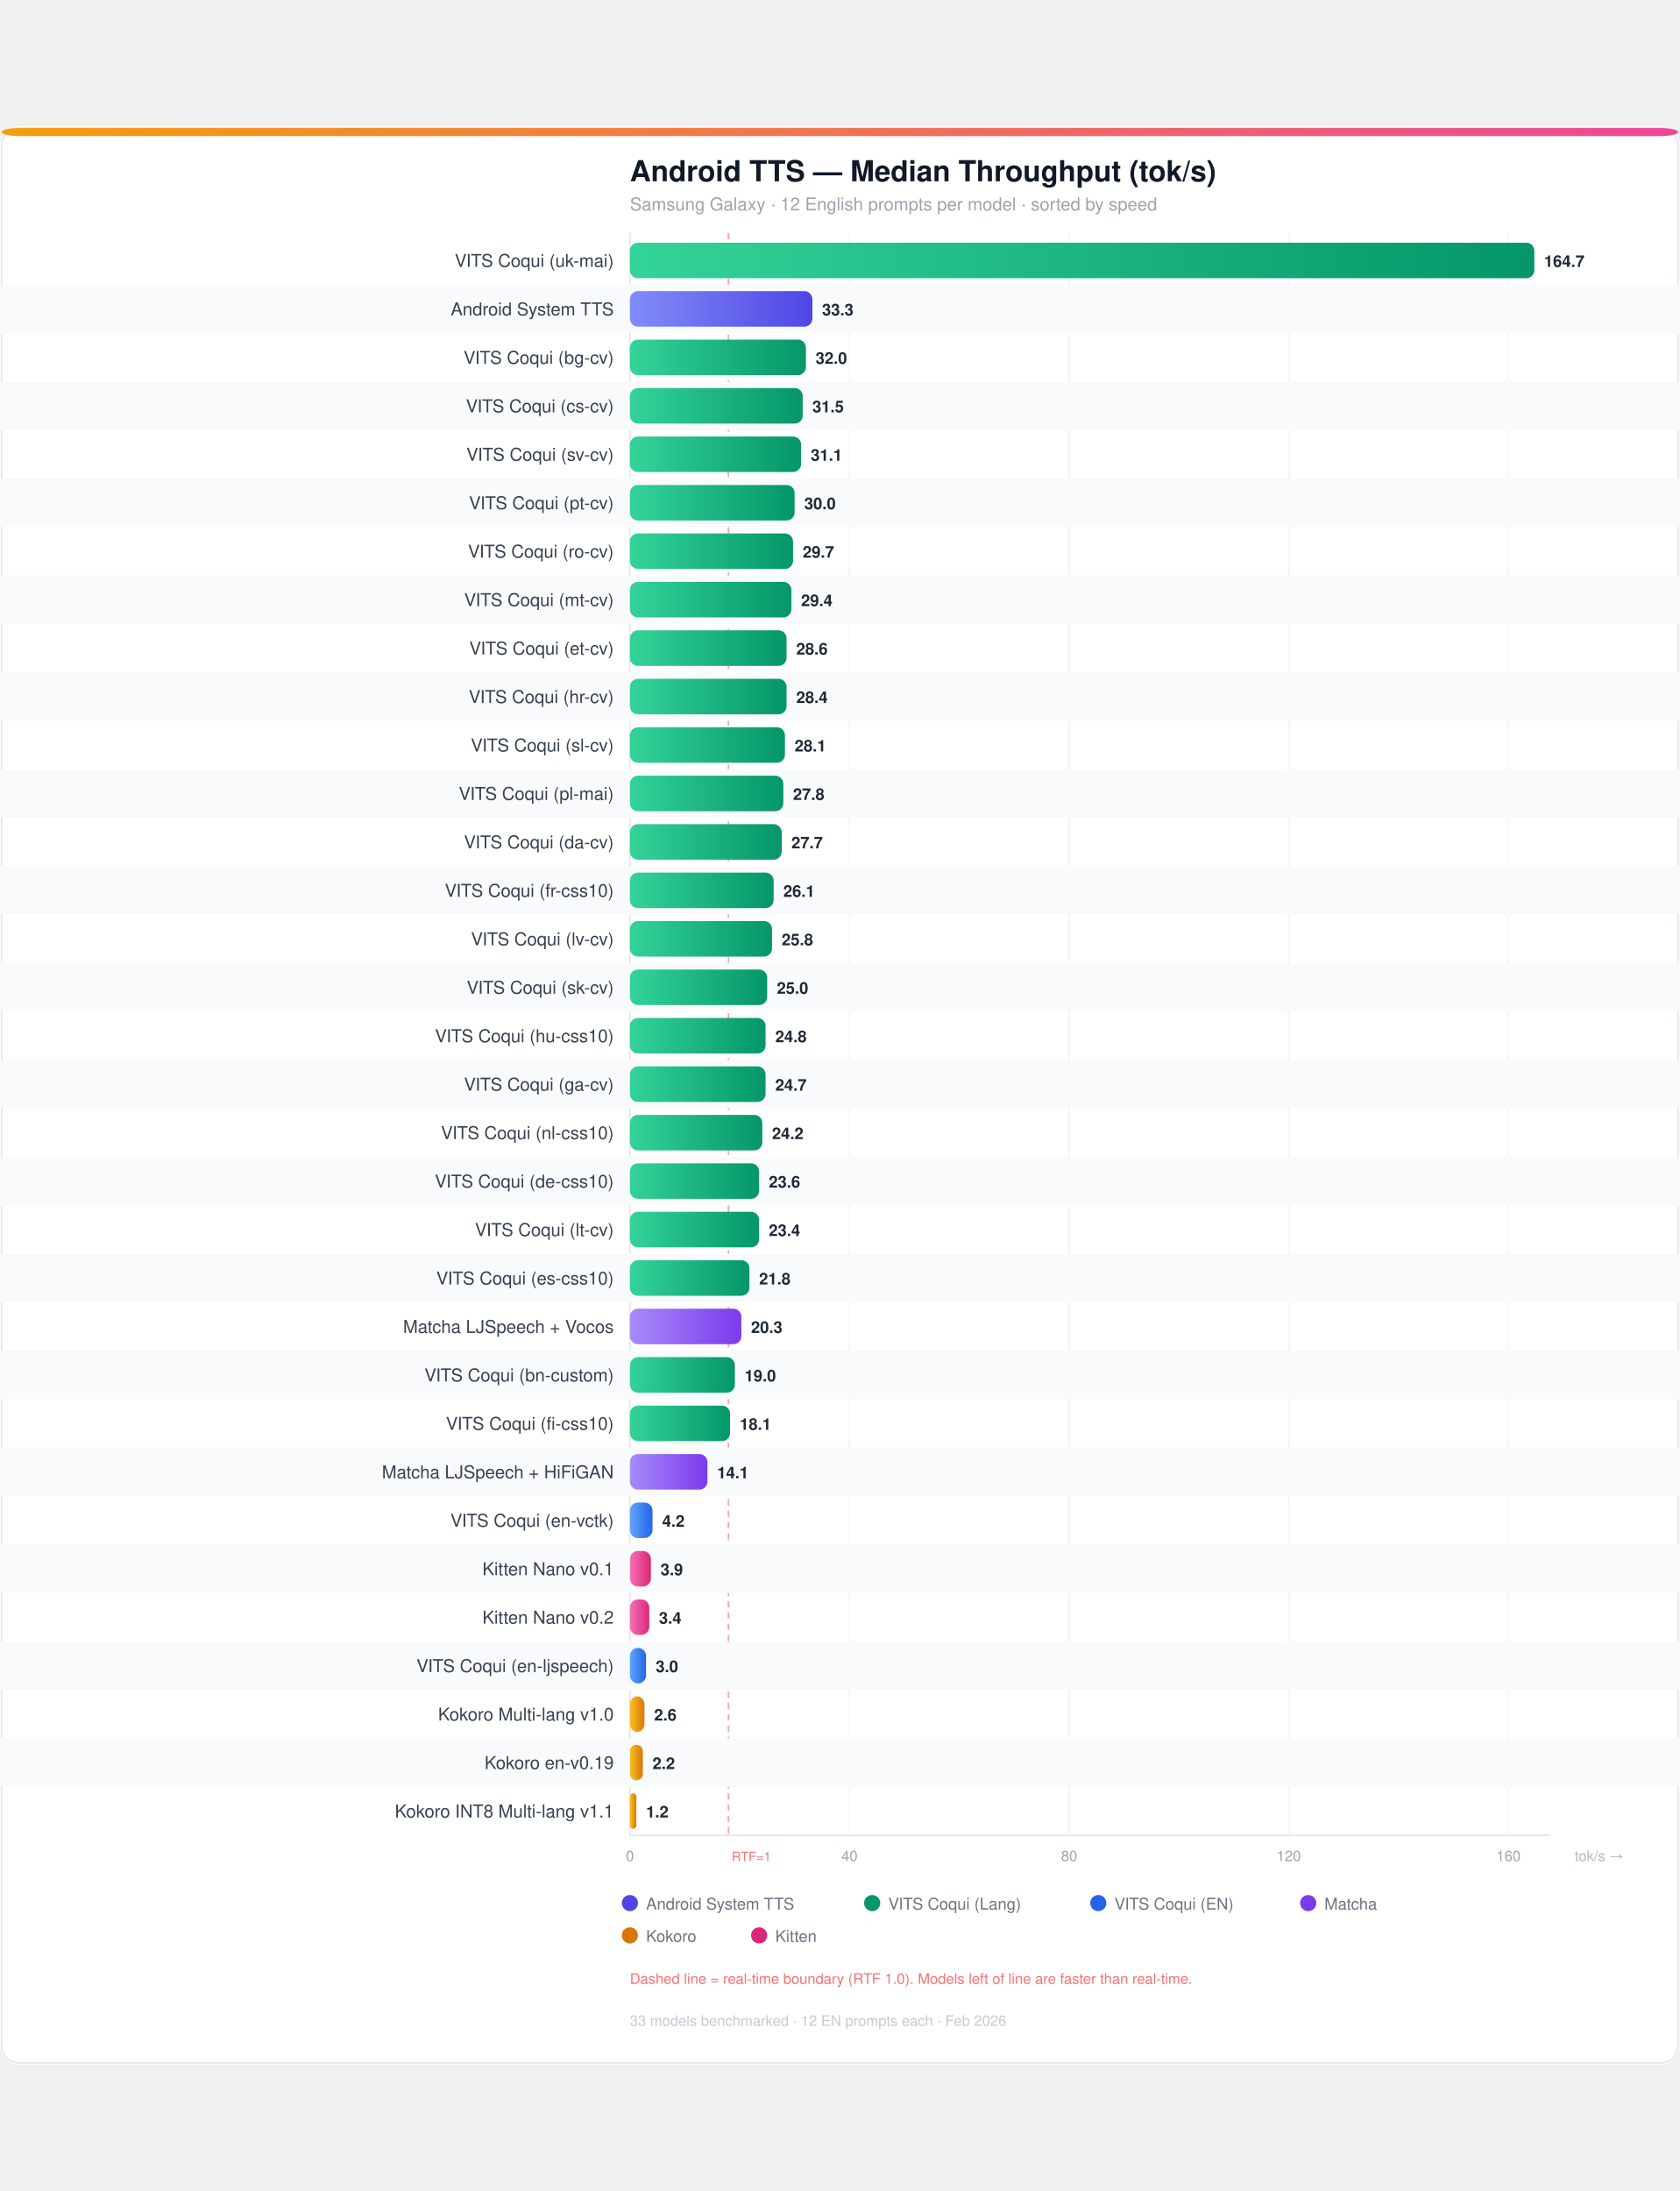
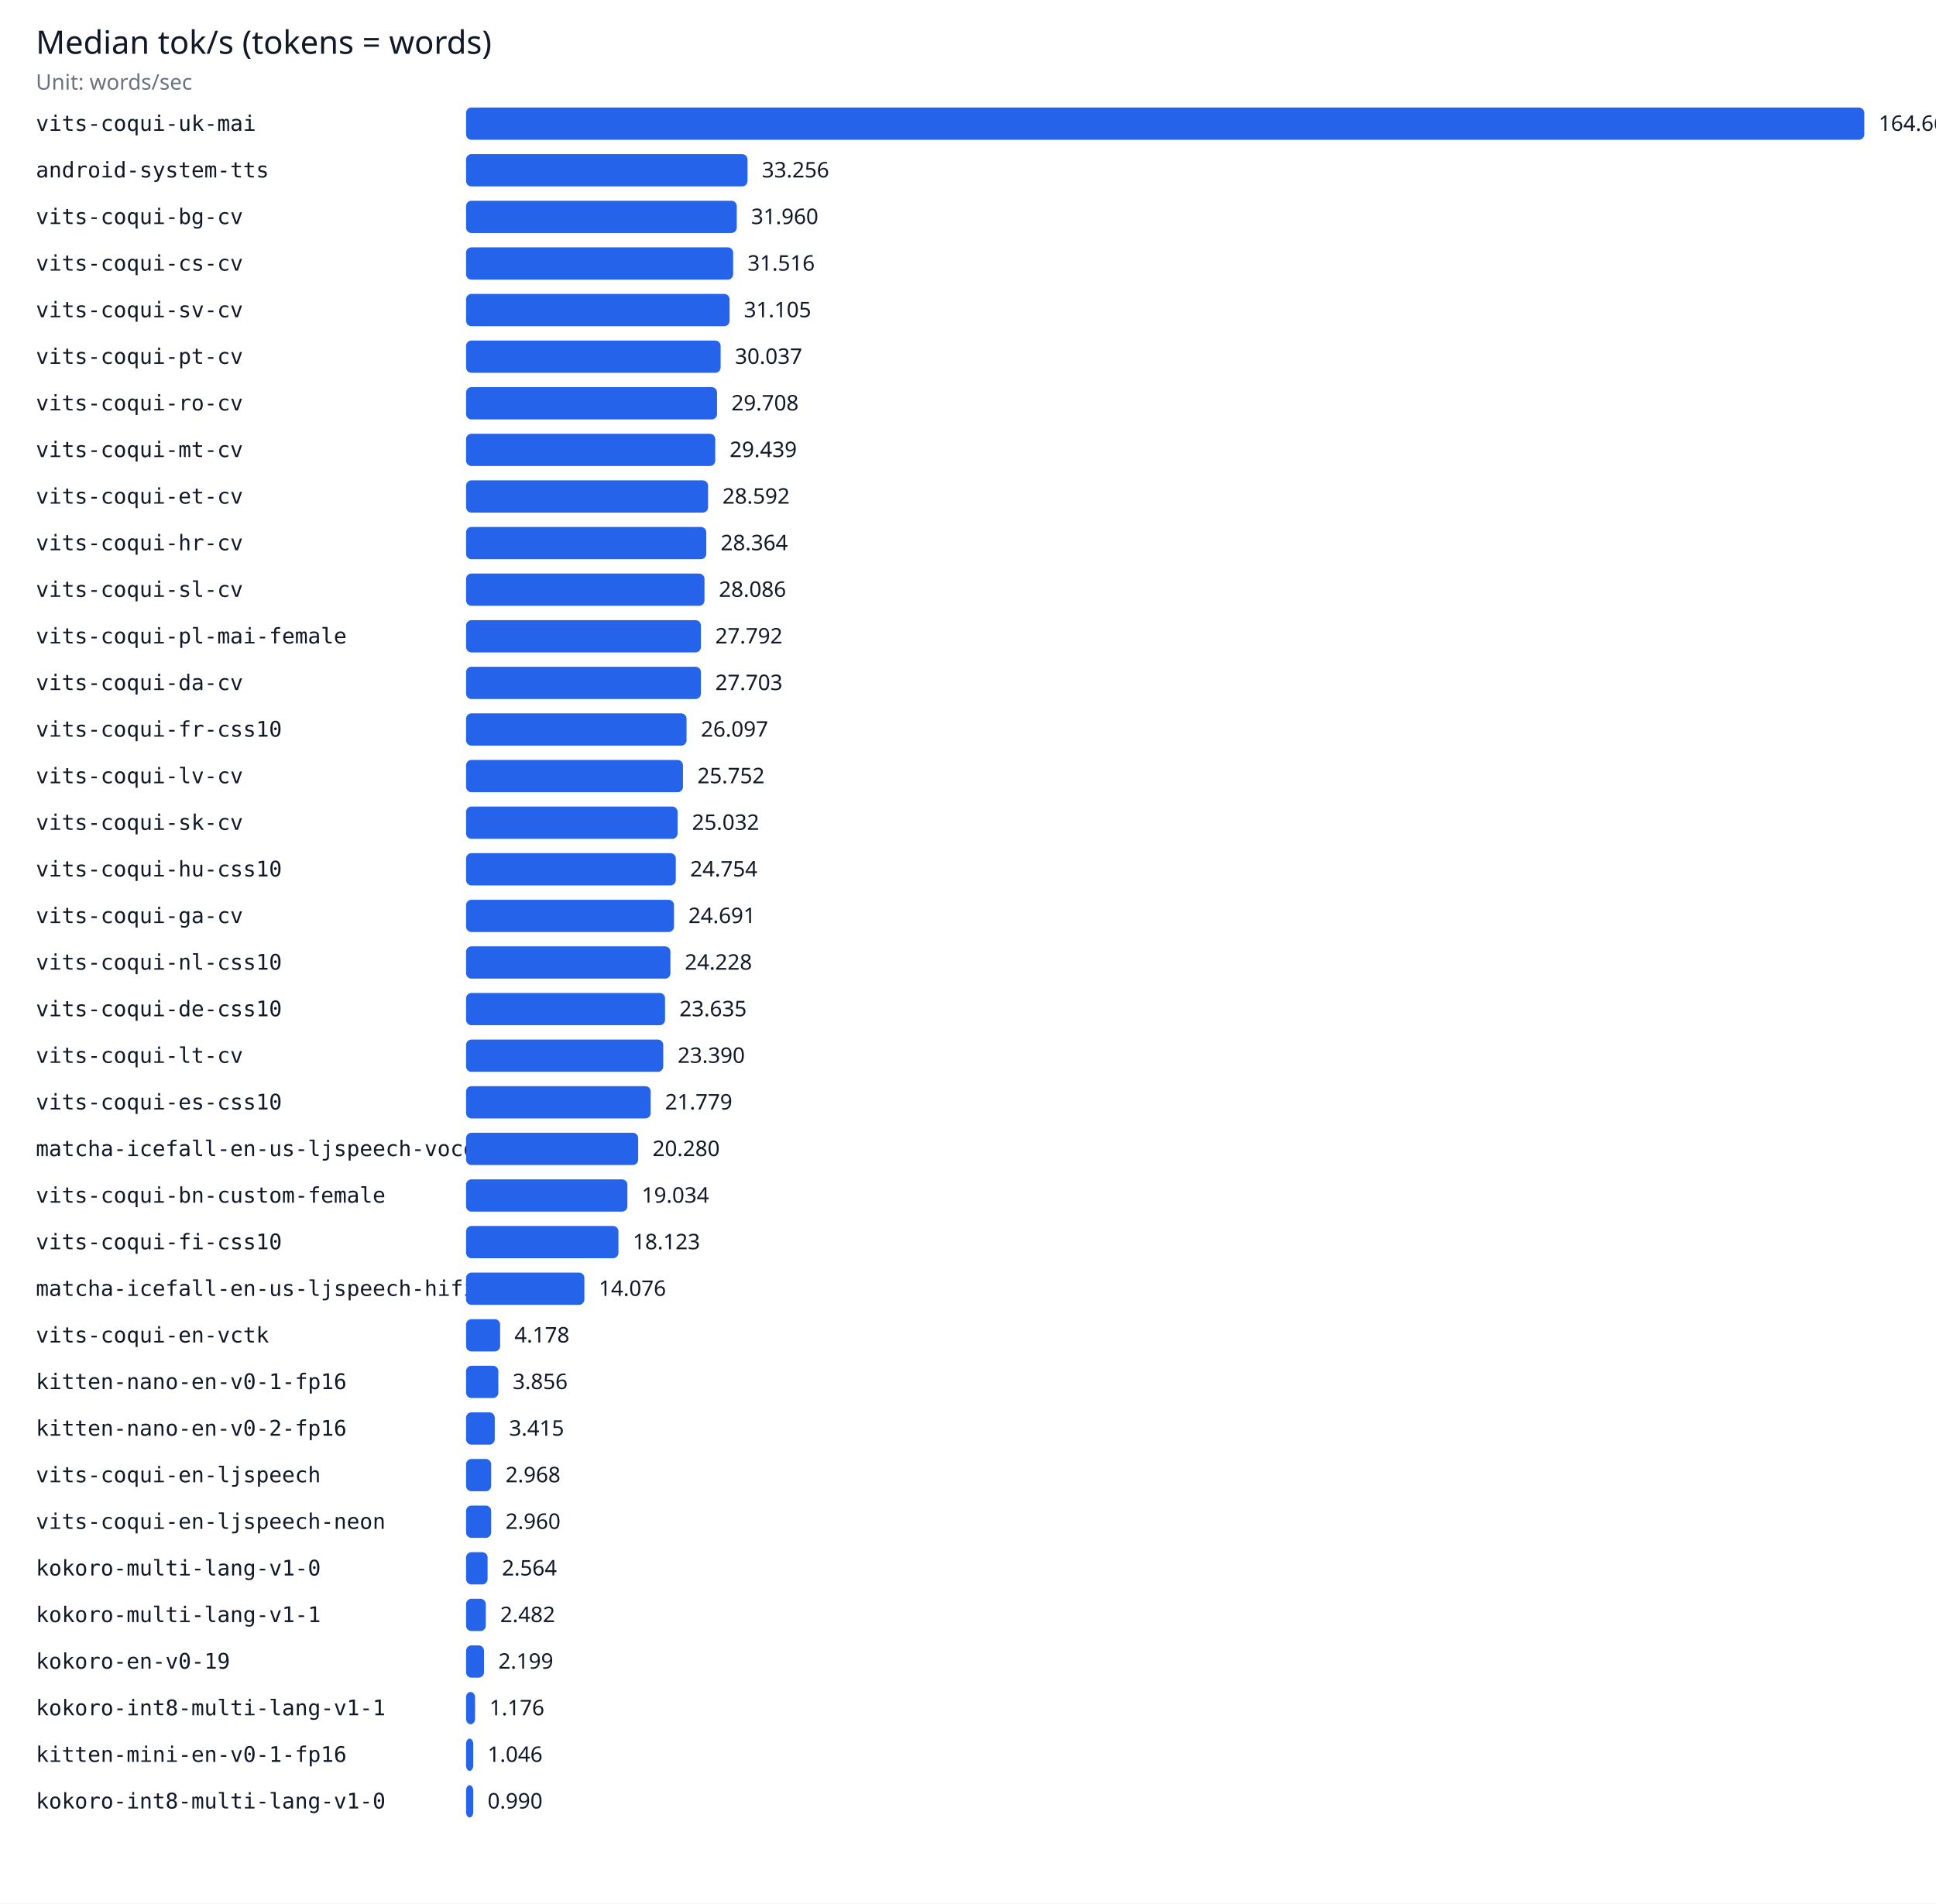
- <svg xmlns="http://www.w3.org/2000/svg" width="920" height="1200" viewBox="-120 0 1040 1200">
-   <defs>
-     <linearGradient id="g-sys" x1="0" y1="0" x2="1" y2="0">
-       <stop offset="0%" stop-color="#818cf8" />
-       <stop offset="100%" stop-color="#4f46e5" />
-     </linearGradient>
-     <linearGradient id="g-vits-lang" x1="0" y1="0" x2="1" y2="0">
-       <stop offset="0%" stop-color="#34d399" />
-       <stop offset="100%" stop-color="#059669" />
-     </linearGradient>
-     <linearGradient id="g-vits-en" x1="0" y1="0" x2="1" y2="0">
-       <stop offset="0%" stop-color="#60a5fa" />
-       <stop offset="100%" stop-color="#2563eb" />
-     </linearGradient>
-     <linearGradient id="g-matcha" x1="0" y1="0" x2="1" y2="0">
-       <stop offset="0%" stop-color="#a78bfa" />
-       <stop offset="100%" stop-color="#7c3aed" />
-     </linearGradient>
-     <linearGradient id="g-kokoro" x1="0" y1="0" x2="1" y2="0">
-       <stop offset="0%" stop-color="#fbbf24" />
-       <stop offset="100%" stop-color="#d97706" />
-     </linearGradient>
-     <linearGradient id="g-kitten" x1="0" y1="0" x2="1" y2="0">
-       <stop offset="0%" stop-color="#f472b6" />
-       <stop offset="100%" stop-color="#db2777" />
-     </linearGradient>
-     <linearGradient id="accent" x1="0" y1="0" x2="1" y2="0">
-       <stop offset="0%" stop-color="#f59e0b" />
-       <stop offset="100%" stop-color="#ec4899" />
-     </linearGradient>
-   </defs>
-   <style>
-   text { font-family: -apple-system, BlinkMacSystemFont, 'SF Pro Display', 'Segoe UI', Helvetica, sans-serif; }
- </style>
-   <rect x="-120" width="1040" height="1200" rx="12" fill="white" />
-   <rect x="-119" y="1" width="1038" height="1198" rx="11" fill="white" stroke="#e2e8f0" stroke-width="1" />
-   <rect x="-119" y="1" width="1038" height="5" rx="11" fill="url(#accent)" style="clip-path: inset(0 0 0 0 round 11px 11px 0 0)" />
-   <text x="270" y="34" font-size="18" font-weight="700" fill="#111827">Android TTS — Median Throughput (tok/s)</text>
-   <text x="270" y="52" font-size="11" fill="#9ca3af">Samsung Galaxy · 12 English prompts per model · sorted by speed</text>
-   <line x1="270" y1="66" x2="270" y2="1058" stroke="#e5e7eb" stroke-width="1" />
-   <line x1="406" y1="66" x2="406" y2="1058" stroke="#f1f5f9" stroke-width="1" />
-   <line x1="542" y1="66" x2="542" y2="1058" stroke="#f1f5f9" stroke-width="1" />
-   <line x1="678" y1="66" x2="678" y2="1058" stroke="#f1f5f9" stroke-width="1" />
-   <line x1="814" y1="66" x2="814" y2="1058" stroke="#f1f5f9" stroke-width="1" />
-   <line x1="270" y1="1058" x2="840" y2="1058" stroke="#e5e7eb" stroke-width="1" />
-   <text x="270" y="1074" text-anchor="middle" font-size="9" fill="#9ca3af">0</text>
-   <text x="406" y="1074" text-anchor="middle" font-size="9" fill="#9ca3af">40</text>
-   <text x="542" y="1074" text-anchor="middle" font-size="9" fill="#9ca3af">80</text>
-   <text x="678" y="1074" text-anchor="middle" font-size="9" fill="#9ca3af">120</text>
-   <text x="814" y="1074" text-anchor="middle" font-size="9" fill="#9ca3af">160</text>
-   <text x="855" y="1074" font-size="9" fill="#b0b8c4">tok/s →</text>
-   <line x1="331" y1="66" x2="331" y2="1058" stroke="#fca5a5" stroke-width="1" stroke-dasharray="4 3" />
-   <text x="333" y="1074" font-size="8" fill="#f87171">RTF=1</text>
-   <text x="260" y="87" text-anchor="end" font-size="11" fill="#374151">VITS Coqui (uk-mai)</text>
-   <rect x="270" y="72" width="560" height="22" rx="5" fill="url(#g-vits-lang)" />
-   <text x="836" y="87" font-size="10" font-weight="600" fill="#1f2937">164.7</text>
-   <rect x="-120" y="98" width="1040" height="30" fill="#f8fafc" />
-   <text x="260" y="117" text-anchor="end" font-size="11" fill="#374151">Android System TTS</text>
-   <rect x="270" y="102" width="113" height="22" rx="5" fill="url(#g-sys)" />
-   <text x="389" y="117" font-size="10" font-weight="600" fill="#1f2937">33.3</text>
-   <text x="260" y="147" text-anchor="end" font-size="11" fill="#374151">VITS Coqui (bg-cv)</text>
-   <rect x="270" y="132" width="109" height="22" rx="5" fill="url(#g-vits-lang)" />
-   <text x="385" y="147" font-size="10" font-weight="600" fill="#1f2937">32.0</text>
-   <rect x="-120" y="158" width="1040" height="30" fill="#f8fafc" />
-   <text x="260" y="177" text-anchor="end" font-size="11" fill="#374151">VITS Coqui (cs-cv)</text>
-   <rect x="270" y="162" width="107" height="22" rx="5" fill="url(#g-vits-lang)" />
-   <text x="383" y="177" font-size="10" font-weight="600" fill="#1f2937">31.5</text>
-   <text x="260" y="207" text-anchor="end" font-size="11" fill="#374151">VITS Coqui (sv-cv)</text>
-   <rect x="270" y="192" width="106" height="22" rx="5" fill="url(#g-vits-lang)" />
-   <text x="382" y="207" font-size="10" font-weight="600" fill="#1f2937">31.1</text>
-   <rect x="-120" y="218" width="1040" height="30" fill="#f8fafc" />
-   <text x="260" y="237" text-anchor="end" font-size="11" fill="#374151">VITS Coqui (pt-cv)</text>
-   <rect x="270" y="222" width="102" height="22" rx="5" fill="url(#g-vits-lang)" />
-   <text x="378" y="237" font-size="10" font-weight="600" fill="#1f2937">30.0</text>
-   <text x="260" y="267" text-anchor="end" font-size="11" fill="#374151">VITS Coqui (ro-cv)</text>
-   <rect x="270" y="252" width="101" height="22" rx="5" fill="url(#g-vits-lang)" />
-   <text x="377" y="267" font-size="10" font-weight="600" fill="#1f2937">29.7</text>
-   <rect x="-120" y="278" width="1040" height="30" fill="#f8fafc" />
-   <text x="260" y="297" text-anchor="end" font-size="11" fill="#374151">VITS Coqui (mt-cv)</text>
-   <rect x="270" y="282" width="100" height="22" rx="5" fill="url(#g-vits-lang)" />
-   <text x="376" y="297" font-size="10" font-weight="600" fill="#1f2937">29.4</text>
-   <text x="260" y="327" text-anchor="end" font-size="11" fill="#374151">VITS Coqui (et-cv)</text>
-   <rect x="270" y="312" width="97" height="22" rx="5" fill="url(#g-vits-lang)" />
-   <text x="373" y="327" font-size="10" font-weight="600" fill="#1f2937">28.6</text>
-   <rect x="-120" y="338" width="1040" height="30" fill="#f8fafc" />
-   <text x="260" y="357" text-anchor="end" font-size="11" fill="#374151">VITS Coqui (hr-cv)</text>
-   <rect x="270" y="342" width="97" height="22" rx="5" fill="url(#g-vits-lang)" />
-   <text x="373" y="357" font-size="10" font-weight="600" fill="#1f2937">28.4</text>
-   <text x="260" y="387" text-anchor="end" font-size="11" fill="#374151">VITS Coqui (sl-cv)</text>
-   <rect x="270" y="372" width="96" height="22" rx="5" fill="url(#g-vits-lang)" />
-   <text x="372" y="387" font-size="10" font-weight="600" fill="#1f2937">28.1</text>
-   <rect x="-120" y="398" width="1040" height="30" fill="#f8fafc" />
-   <text x="260" y="417" text-anchor="end" font-size="11" fill="#374151">VITS Coqui (pl-mai)</text>
-   <rect x="270" y="402" width="95" height="22" rx="5" fill="url(#g-vits-lang)" />
-   <text x="371" y="417" font-size="10" font-weight="600" fill="#1f2937">27.8</text>
-   <text x="260" y="447" text-anchor="end" font-size="11" fill="#374151">VITS Coqui (da-cv)</text>
-   <rect x="270" y="432" width="94" height="22" rx="5" fill="url(#g-vits-lang)" />
-   <text x="370" y="447" font-size="10" font-weight="600" fill="#1f2937">27.7</text>
-   <rect x="-120" y="458" width="1040" height="30" fill="#f8fafc" />
-   <text x="260" y="477" text-anchor="end" font-size="11" fill="#374151">VITS Coqui (fr-css10)</text>
-   <rect x="270" y="462" width="89" height="22" rx="5" fill="url(#g-vits-lang)" />
-   <text x="365" y="477" font-size="10" font-weight="600" fill="#1f2937">26.1</text>
-   <text x="260" y="507" text-anchor="end" font-size="11" fill="#374151">VITS Coqui (lv-cv)</text>
-   <rect x="270" y="492" width="88" height="22" rx="5" fill="url(#g-vits-lang)" />
-   <text x="364" y="507" font-size="10" font-weight="600" fill="#1f2937">25.8</text>
-   <rect x="-120" y="518" width="1040" height="30" fill="#f8fafc" />
-   <text x="260" y="537" text-anchor="end" font-size="11" fill="#374151">VITS Coqui (sk-cv)</text>
-   <rect x="270" y="522" width="85" height="22" rx="5" fill="url(#g-vits-lang)" />
-   <text x="361" y="537" font-size="10" font-weight="600" fill="#1f2937">25.0</text>
-   <text x="260" y="567" text-anchor="end" font-size="11" fill="#374151">VITS Coqui (hu-css10)</text>
-   <rect x="270" y="552" width="84" height="22" rx="5" fill="url(#g-vits-lang)" />
-   <text x="360" y="567" font-size="10" font-weight="600" fill="#1f2937">24.8</text>
-   <rect x="-120" y="578" width="1040" height="30" fill="#f8fafc" />
-   <text x="260" y="597" text-anchor="end" font-size="11" fill="#374151">VITS Coqui (ga-cv)</text>
-   <rect x="270" y="582" width="84" height="22" rx="5" fill="url(#g-vits-lang)" />
-   <text x="360" y="597" font-size="10" font-weight="600" fill="#1f2937">24.7</text>
-   <text x="260" y="627" text-anchor="end" font-size="11" fill="#374151">VITS Coqui (nl-css10)</text>
-   <rect x="270" y="612" width="82" height="22" rx="5" fill="url(#g-vits-lang)" />
-   <text x="358" y="627" font-size="10" font-weight="600" fill="#1f2937">24.2</text>
-   <rect x="-120" y="638" width="1040" height="30" fill="#f8fafc" />
-   <text x="260" y="657" text-anchor="end" font-size="11" fill="#374151">VITS Coqui (de-css10)</text>
-   <rect x="270" y="642" width="80" height="22" rx="5" fill="url(#g-vits-lang)" />
-   <text x="356" y="657" font-size="10" font-weight="600" fill="#1f2937">23.6</text>
-   <text x="260" y="687" text-anchor="end" font-size="11" fill="#374151">VITS Coqui (lt-cv)</text>
-   <rect x="270" y="672" width="80" height="22" rx="5" fill="url(#g-vits-lang)" />
-   <text x="356" y="687" font-size="10" font-weight="600" fill="#1f2937">23.4</text>
-   <rect x="-120" y="698" width="1040" height="30" fill="#f8fafc" />
-   <text x="260" y="717" text-anchor="end" font-size="11" fill="#374151">VITS Coqui (es-css10)</text>
-   <rect x="270" y="702" width="74" height="22" rx="5" fill="url(#g-vits-lang)" />
-   <text x="350" y="717" font-size="10" font-weight="600" fill="#1f2937">21.8</text>
-   <text x="260" y="747" text-anchor="end" font-size="11" fill="#374151">Matcha LJSpeech + Vocos</text>
-   <rect x="270" y="732" width="69" height="22" rx="5" fill="url(#g-matcha)" />
-   <text x="345" y="747" font-size="10" font-weight="600" fill="#1f2937">20.3</text>
-   <rect x="-120" y="758" width="1040" height="30" fill="#f8fafc" />
-   <text x="260" y="777" text-anchor="end" font-size="11" fill="#374151">VITS Coqui (bn-custom)</text>
-   <rect x="270" y="762" width="65" height="22" rx="5" fill="url(#g-vits-lang)" />
-   <text x="341" y="777" font-size="10" font-weight="600" fill="#1f2937">19.0</text>
-   <text x="260" y="807" text-anchor="end" font-size="11" fill="#374151">VITS Coqui (fi-css10)</text>
-   <rect x="270" y="792" width="62" height="22" rx="5" fill="url(#g-vits-lang)" />
-   <text x="338" y="807" font-size="10" font-weight="600" fill="#1f2937">18.1</text>
-   <rect x="-120" y="818" width="1040" height="30" fill="#f8fafc" />
-   <text x="260" y="837" text-anchor="end" font-size="11" fill="#374151">Matcha LJSpeech + HiFiGAN</text>
-   <rect x="270" y="822" width="48" height="22" rx="5" fill="url(#g-matcha)" />
-   <text x="324" y="837" font-size="10" font-weight="600" fill="#1f2937">14.1</text>
-   <text x="260" y="867" text-anchor="end" font-size="11" fill="#374151">VITS Coqui (en-vctk)</text>
-   <rect x="270" y="852" width="14" height="22" rx="5" fill="url(#g-vits-en)" />
-   <text x="290" y="867" font-size="10" font-weight="600" fill="#1f2937">4.2</text>
-   <rect x="-120" y="878" width="1040" height="30" fill="#f8fafc" />
-   <text x="260" y="897" text-anchor="end" font-size="11" fill="#374151">Kitten Nano v0.1</text>
-   <rect x="270" y="882" width="13" height="22" rx="5" fill="url(#g-kitten)" />
-   <text x="289" y="897" font-size="10" font-weight="600" fill="#1f2937">3.9</text>
-   <text x="260" y="927" text-anchor="end" font-size="11" fill="#374151">Kitten Nano v0.2</text>
-   <rect x="270" y="912" width="12" height="22" rx="5" fill="url(#g-kitten)" />
-   <text x="288" y="927" font-size="10" font-weight="600" fill="#1f2937">3.4</text>
-   <rect x="-120" y="938" width="1040" height="30" fill="#f8fafc" />
-   <text x="260" y="957" text-anchor="end" font-size="11" fill="#374151">VITS Coqui (en-ljspeech)</text>
-   <rect x="270" y="942" width="10" height="22" rx="5" fill="url(#g-vits-en)" />
-   <text x="286" y="957" font-size="10" font-weight="600" fill="#1f2937">3.0</text>
-   <text x="260" y="987" text-anchor="end" font-size="11" fill="#374151">Kokoro Multi-lang v1.0</text>
-   <rect x="270" y="972" width="9" height="22" rx="5" fill="url(#g-kokoro)" />
-   <text x="285" y="987" font-size="10" font-weight="600" fill="#1f2937">2.6</text>
-   <rect x="-120" y="998" width="1040" height="30" fill="#f8fafc" />
-   <text x="260" y="1017" text-anchor="end" font-size="11" fill="#374151">Kokoro en-v0.19</text>
-   <rect x="270" y="1002" width="8" height="22" rx="4" fill="url(#g-kokoro)" />
-   <text x="284" y="1017" font-size="10" font-weight="600" fill="#1f2937">2.2</text>
-   <text x="260" y="1047" text-anchor="end" font-size="11" fill="#374151">Kokoro INT8 Multi-lang v1.1</text>
-   <rect x="270" y="1032" width="4" height="22" rx="2" fill="url(#g-kokoro)" />
-   <text x="280" y="1047" font-size="10" font-weight="600" fill="#1f2937">1.2</text>
-   <circle cx="270" cy="1100" r="5" fill="#4f46e5" />
-   <text x="280" y="1104" font-size="10" fill="#6b7280">Android System TTS</text>
-   <circle cx="420" cy="1100" r="5" fill="#059669" />
-   <text x="430" y="1104" font-size="10" fill="#6b7280">VITS Coqui (Lang)</text>
-   <circle cx="560" cy="1100" r="5" fill="#2563eb" />
-   <text x="570" y="1104" font-size="10" fill="#6b7280">VITS Coqui (EN)</text>
-   <circle cx="690" cy="1100" r="5" fill="#7c3aed" />
-   <text x="700" y="1104" font-size="10" fill="#6b7280">Matcha</text>
-   <circle cx="270" cy="1120" r="5" fill="#d97706" />
-   <text x="280" y="1124" font-size="10" fill="#6b7280">Kokoro</text>
-   <circle cx="350" cy="1120" r="5" fill="#db2777" />
-   <text x="360" y="1124" font-size="10" fill="#6b7280">Kitten</text>
-   <text x="270" y="1150" font-size="9" fill="#f87171">Dashed line = real-time boundary (RTF 1.0). Models left of line are faster than real-time.</text>
-   <text x="270" y="1176" font-size="9" fill="#c4cad2">33 models benchmarked · 12 EN prompts each · Feb 2026</text>
+ <svg xmlns="http://www.w3.org/2000/svg" width="1080" height="1062">
+   <rect width="100%" height="100%" fill="#ffffff" />
+   <text x="20" y="30" font-family="ui-sans-serif, system-ui" font-size="18" fill="#111827">Median tok/s (tokens = words)</text>
+   <text x="20" y="50" font-family="ui-sans-serif, system-ui" font-size="12" fill="#6b7280">Unit: words/sec</text>
+   <text x="20" y="73" font-family="ui-monospace, SFMono-Regular, Menlo, monospace" font-size="12" fill="#111827">vits-coqui-uk-mai</text>
+   <rect x="260" y="60" width="780" height="18" rx="3" fill="#2563eb" />
+   <text x="1048" y="73" font-family="ui-sans-serif, system-ui" font-size="12" fill="#111827">164.662</text>
+   <text x="20" y="99" font-family="ui-monospace, SFMono-Regular, Menlo, monospace" font-size="12" fill="#111827">android-system-tts</text>
+   <rect x="260" y="86" width="157" height="18" rx="3" fill="#2563eb" />
+   <text x="425" y="99" font-family="ui-sans-serif, system-ui" font-size="12" fill="#111827">33.256</text>
+   <text x="20" y="125" font-family="ui-monospace, SFMono-Regular, Menlo, monospace" font-size="12" fill="#111827">vits-coqui-bg-cv</text>
+   <rect x="260" y="112" width="151" height="18" rx="3" fill="#2563eb" />
+   <text x="419" y="125" font-family="ui-sans-serif, system-ui" font-size="12" fill="#111827">31.960</text>
+   <text x="20" y="151" font-family="ui-monospace, SFMono-Regular, Menlo, monospace" font-size="12" fill="#111827">vits-coqui-cs-cv</text>
+   <rect x="260" y="138" width="149" height="18" rx="3" fill="#2563eb" />
+   <text x="417" y="151" font-family="ui-sans-serif, system-ui" font-size="12" fill="#111827">31.516</text>
+   <text x="20" y="177" font-family="ui-monospace, SFMono-Regular, Menlo, monospace" font-size="12" fill="#111827">vits-coqui-sv-cv</text>
+   <rect x="260" y="164" width="147" height="18" rx="3" fill="#2563eb" />
+   <text x="415" y="177" font-family="ui-sans-serif, system-ui" font-size="12" fill="#111827">31.105</text>
+   <text x="20" y="203" font-family="ui-monospace, SFMono-Regular, Menlo, monospace" font-size="12" fill="#111827">vits-coqui-pt-cv</text>
+   <rect x="260" y="190" width="142" height="18" rx="3" fill="#2563eb" />
+   <text x="410" y="203" font-family="ui-sans-serif, system-ui" font-size="12" fill="#111827">30.037</text>
+   <text x="20" y="229" font-family="ui-monospace, SFMono-Regular, Menlo, monospace" font-size="12" fill="#111827">vits-coqui-ro-cv</text>
+   <rect x="260" y="216" width="140" height="18" rx="3" fill="#2563eb" />
+   <text x="408" y="229" font-family="ui-sans-serif, system-ui" font-size="12" fill="#111827">29.708</text>
+   <text x="20" y="255" font-family="ui-monospace, SFMono-Regular, Menlo, monospace" font-size="12" fill="#111827">vits-coqui-mt-cv</text>
+   <rect x="260" y="242" width="139" height="18" rx="3" fill="#2563eb" />
+   <text x="407" y="255" font-family="ui-sans-serif, system-ui" font-size="12" fill="#111827">29.439</text>
+   <text x="20" y="281" font-family="ui-monospace, SFMono-Regular, Menlo, monospace" font-size="12" fill="#111827">vits-coqui-et-cv</text>
+   <rect x="260" y="268" width="135" height="18" rx="3" fill="#2563eb" />
+   <text x="403" y="281" font-family="ui-sans-serif, system-ui" font-size="12" fill="#111827">28.592</text>
+   <text x="20" y="307" font-family="ui-monospace, SFMono-Regular, Menlo, monospace" font-size="12" fill="#111827">vits-coqui-hr-cv</text>
+   <rect x="260" y="294" width="134" height="18" rx="3" fill="#2563eb" />
+   <text x="402" y="307" font-family="ui-sans-serif, system-ui" font-size="12" fill="#111827">28.364</text>
+   <text x="20" y="333" font-family="ui-monospace, SFMono-Regular, Menlo, monospace" font-size="12" fill="#111827">vits-coqui-sl-cv</text>
+   <rect x="260" y="320" width="133" height="18" rx="3" fill="#2563eb" />
+   <text x="401" y="333" font-family="ui-sans-serif, system-ui" font-size="12" fill="#111827">28.086</text>
+   <text x="20" y="359" font-family="ui-monospace, SFMono-Regular, Menlo, monospace" font-size="12" fill="#111827">vits-coqui-pl-mai-female</text>
+   <rect x="260" y="346" width="131" height="18" rx="3" fill="#2563eb" />
+   <text x="399" y="359" font-family="ui-sans-serif, system-ui" font-size="12" fill="#111827">27.792</text>
+   <text x="20" y="385" font-family="ui-monospace, SFMono-Regular, Menlo, monospace" font-size="12" fill="#111827">vits-coqui-da-cv</text>
+   <rect x="260" y="372" width="131" height="18" rx="3" fill="#2563eb" />
+   <text x="399" y="385" font-family="ui-sans-serif, system-ui" font-size="12" fill="#111827">27.703</text>
+   <text x="20" y="411" font-family="ui-monospace, SFMono-Regular, Menlo, monospace" font-size="12" fill="#111827">vits-coqui-fr-css10</text>
+   <rect x="260" y="398" width="123" height="18" rx="3" fill="#2563eb" />
+   <text x="391" y="411" font-family="ui-sans-serif, system-ui" font-size="12" fill="#111827">26.097</text>
+   <text x="20" y="437" font-family="ui-monospace, SFMono-Regular, Menlo, monospace" font-size="12" fill="#111827">vits-coqui-lv-cv</text>
+   <rect x="260" y="424" width="121" height="18" rx="3" fill="#2563eb" />
+   <text x="389" y="437" font-family="ui-sans-serif, system-ui" font-size="12" fill="#111827">25.752</text>
+   <text x="20" y="463" font-family="ui-monospace, SFMono-Regular, Menlo, monospace" font-size="12" fill="#111827">vits-coqui-sk-cv</text>
+   <rect x="260" y="450" width="118" height="18" rx="3" fill="#2563eb" />
+   <text x="386" y="463" font-family="ui-sans-serif, system-ui" font-size="12" fill="#111827">25.032</text>
+   <text x="20" y="489" font-family="ui-monospace, SFMono-Regular, Menlo, monospace" font-size="12" fill="#111827">vits-coqui-hu-css10</text>
+   <rect x="260" y="476" width="117" height="18" rx="3" fill="#2563eb" />
+   <text x="385" y="489" font-family="ui-sans-serif, system-ui" font-size="12" fill="#111827">24.754</text>
+   <text x="20" y="515" font-family="ui-monospace, SFMono-Regular, Menlo, monospace" font-size="12" fill="#111827">vits-coqui-ga-cv</text>
+   <rect x="260" y="502" width="116" height="18" rx="3" fill="#2563eb" />
+   <text x="384" y="515" font-family="ui-sans-serif, system-ui" font-size="12" fill="#111827">24.691</text>
+   <text x="20" y="541" font-family="ui-monospace, SFMono-Regular, Menlo, monospace" font-size="12" fill="#111827">vits-coqui-nl-css10</text>
+   <rect x="260" y="528" width="114" height="18" rx="3" fill="#2563eb" />
+   <text x="382" y="541" font-family="ui-sans-serif, system-ui" font-size="12" fill="#111827">24.228</text>
+   <text x="20" y="567" font-family="ui-monospace, SFMono-Regular, Menlo, monospace" font-size="12" fill="#111827">vits-coqui-de-css10</text>
+   <rect x="260" y="554" width="111" height="18" rx="3" fill="#2563eb" />
+   <text x="379" y="567" font-family="ui-sans-serif, system-ui" font-size="12" fill="#111827">23.635</text>
+   <text x="20" y="593" font-family="ui-monospace, SFMono-Regular, Menlo, monospace" font-size="12" fill="#111827">vits-coqui-lt-cv</text>
+   <rect x="260" y="580" width="110" height="18" rx="3" fill="#2563eb" />
+   <text x="378" y="593" font-family="ui-sans-serif, system-ui" font-size="12" fill="#111827">23.390</text>
+   <text x="20" y="619" font-family="ui-monospace, SFMono-Regular, Menlo, monospace" font-size="12" fill="#111827">vits-coqui-es-css10</text>
+   <rect x="260" y="606" width="103" height="18" rx="3" fill="#2563eb" />
+   <text x="371" y="619" font-family="ui-sans-serif, system-ui" font-size="12" fill="#111827">21.779</text>
+   <text x="20" y="645" font-family="ui-monospace, SFMono-Regular, Menlo, monospace" font-size="12" fill="#111827">matcha-icefall-en-us-ljspeech-vocos</text>
+   <rect x="260" y="632" width="96" height="18" rx="3" fill="#2563eb" />
+   <text x="364" y="645" font-family="ui-sans-serif, system-ui" font-size="12" fill="#111827">20.280</text>
+   <text x="20" y="671" font-family="ui-monospace, SFMono-Regular, Menlo, monospace" font-size="12" fill="#111827">vits-coqui-bn-custom-female</text>
+   <rect x="260" y="658" width="90" height="18" rx="3" fill="#2563eb" />
+   <text x="358" y="671" font-family="ui-sans-serif, system-ui" font-size="12" fill="#111827">19.034</text>
+   <text x="20" y="697" font-family="ui-monospace, SFMono-Regular, Menlo, monospace" font-size="12" fill="#111827">vits-coqui-fi-css10</text>
+   <rect x="260" y="684" width="85" height="18" rx="3" fill="#2563eb" />
+   <text x="353" y="697" font-family="ui-sans-serif, system-ui" font-size="12" fill="#111827">18.123</text>
+   <text x="20" y="723" font-family="ui-monospace, SFMono-Regular, Menlo, monospace" font-size="12" fill="#111827">matcha-icefall-en-us-ljspeech-hifigan</text>
+   <rect x="260" y="710" width="66" height="18" rx="3" fill="#2563eb" />
+   <text x="334" y="723" font-family="ui-sans-serif, system-ui" font-size="12" fill="#111827">14.076</text>
+   <text x="20" y="749" font-family="ui-monospace, SFMono-Regular, Menlo, monospace" font-size="12" fill="#111827">vits-coqui-en-vctk</text>
+   <rect x="260" y="736" width="19" height="18" rx="3" fill="#2563eb" />
+   <text x="287" y="749" font-family="ui-sans-serif, system-ui" font-size="12" fill="#111827">4.178</text>
+   <text x="20" y="775" font-family="ui-monospace, SFMono-Regular, Menlo, monospace" font-size="12" fill="#111827">kitten-nano-en-v0-1-fp16</text>
+   <rect x="260" y="762" width="18" height="18" rx="3" fill="#2563eb" />
+   <text x="286" y="775" font-family="ui-sans-serif, system-ui" font-size="12" fill="#111827">3.856</text>
+   <text x="20" y="801" font-family="ui-monospace, SFMono-Regular, Menlo, monospace" font-size="12" fill="#111827">kitten-nano-en-v0-2-fp16</text>
+   <rect x="260" y="788" width="16" height="18" rx="3" fill="#2563eb" />
+   <text x="284" y="801" font-family="ui-sans-serif, system-ui" font-size="12" fill="#111827">3.415</text>
+   <text x="20" y="827" font-family="ui-monospace, SFMono-Regular, Menlo, monospace" font-size="12" fill="#111827">vits-coqui-en-ljspeech</text>
+   <rect x="260" y="814" width="14" height="18" rx="3" fill="#2563eb" />
+   <text x="282" y="827" font-family="ui-sans-serif, system-ui" font-size="12" fill="#111827">2.968</text>
+   <text x="20" y="853" font-family="ui-monospace, SFMono-Regular, Menlo, monospace" font-size="12" fill="#111827">vits-coqui-en-ljspeech-neon</text>
+   <rect x="260" y="840" width="14" height="18" rx="3" fill="#2563eb" />
+   <text x="282" y="853" font-family="ui-sans-serif, system-ui" font-size="12" fill="#111827">2.960</text>
+   <text x="20" y="879" font-family="ui-monospace, SFMono-Regular, Menlo, monospace" font-size="12" fill="#111827">kokoro-multi-lang-v1-0</text>
+   <rect x="260" y="866" width="12" height="18" rx="3" fill="#2563eb" />
+   <text x="280" y="879" font-family="ui-sans-serif, system-ui" font-size="12" fill="#111827">2.564</text>
+   <text x="20" y="905" font-family="ui-monospace, SFMono-Regular, Menlo, monospace" font-size="12" fill="#111827">kokoro-multi-lang-v1-1</text>
+   <rect x="260" y="892" width="11" height="18" rx="3" fill="#2563eb" />
+   <text x="279" y="905" font-family="ui-sans-serif, system-ui" font-size="12" fill="#111827">2.482</text>
+   <text x="20" y="931" font-family="ui-monospace, SFMono-Regular, Menlo, monospace" font-size="12" fill="#111827">kokoro-en-v0-19</text>
+   <rect x="260" y="918" width="10" height="18" rx="3" fill="#2563eb" />
+   <text x="278" y="931" font-family="ui-sans-serif, system-ui" font-size="12" fill="#111827">2.199</text>
+   <text x="20" y="957" font-family="ui-monospace, SFMono-Regular, Menlo, monospace" font-size="12" fill="#111827">kokoro-int8-multi-lang-v1-1</text>
+   <rect x="260" y="944" width="5" height="18" rx="3" fill="#2563eb" />
+   <text x="273" y="957" font-family="ui-sans-serif, system-ui" font-size="12" fill="#111827">1.176</text>
+   <text x="20" y="983" font-family="ui-monospace, SFMono-Regular, Menlo, monospace" font-size="12" fill="#111827">kitten-mini-en-v0-1-fp16</text>
+   <rect x="260" y="970" width="4" height="18" rx="3" fill="#2563eb" />
+   <text x="272" y="983" font-family="ui-sans-serif, system-ui" font-size="12" fill="#111827">1.046</text>
+   <text x="20" y="1009" font-family="ui-monospace, SFMono-Regular, Menlo, monospace" font-size="12" fill="#111827">kokoro-int8-multi-lang-v1-0</text>
+   <rect x="260" y="996" width="4" height="18" rx="3" fill="#2563eb" />
+   <text x="272" y="1009" font-family="ui-sans-serif, system-ui" font-size="12" fill="#111827">0.990</text>
</svg>
